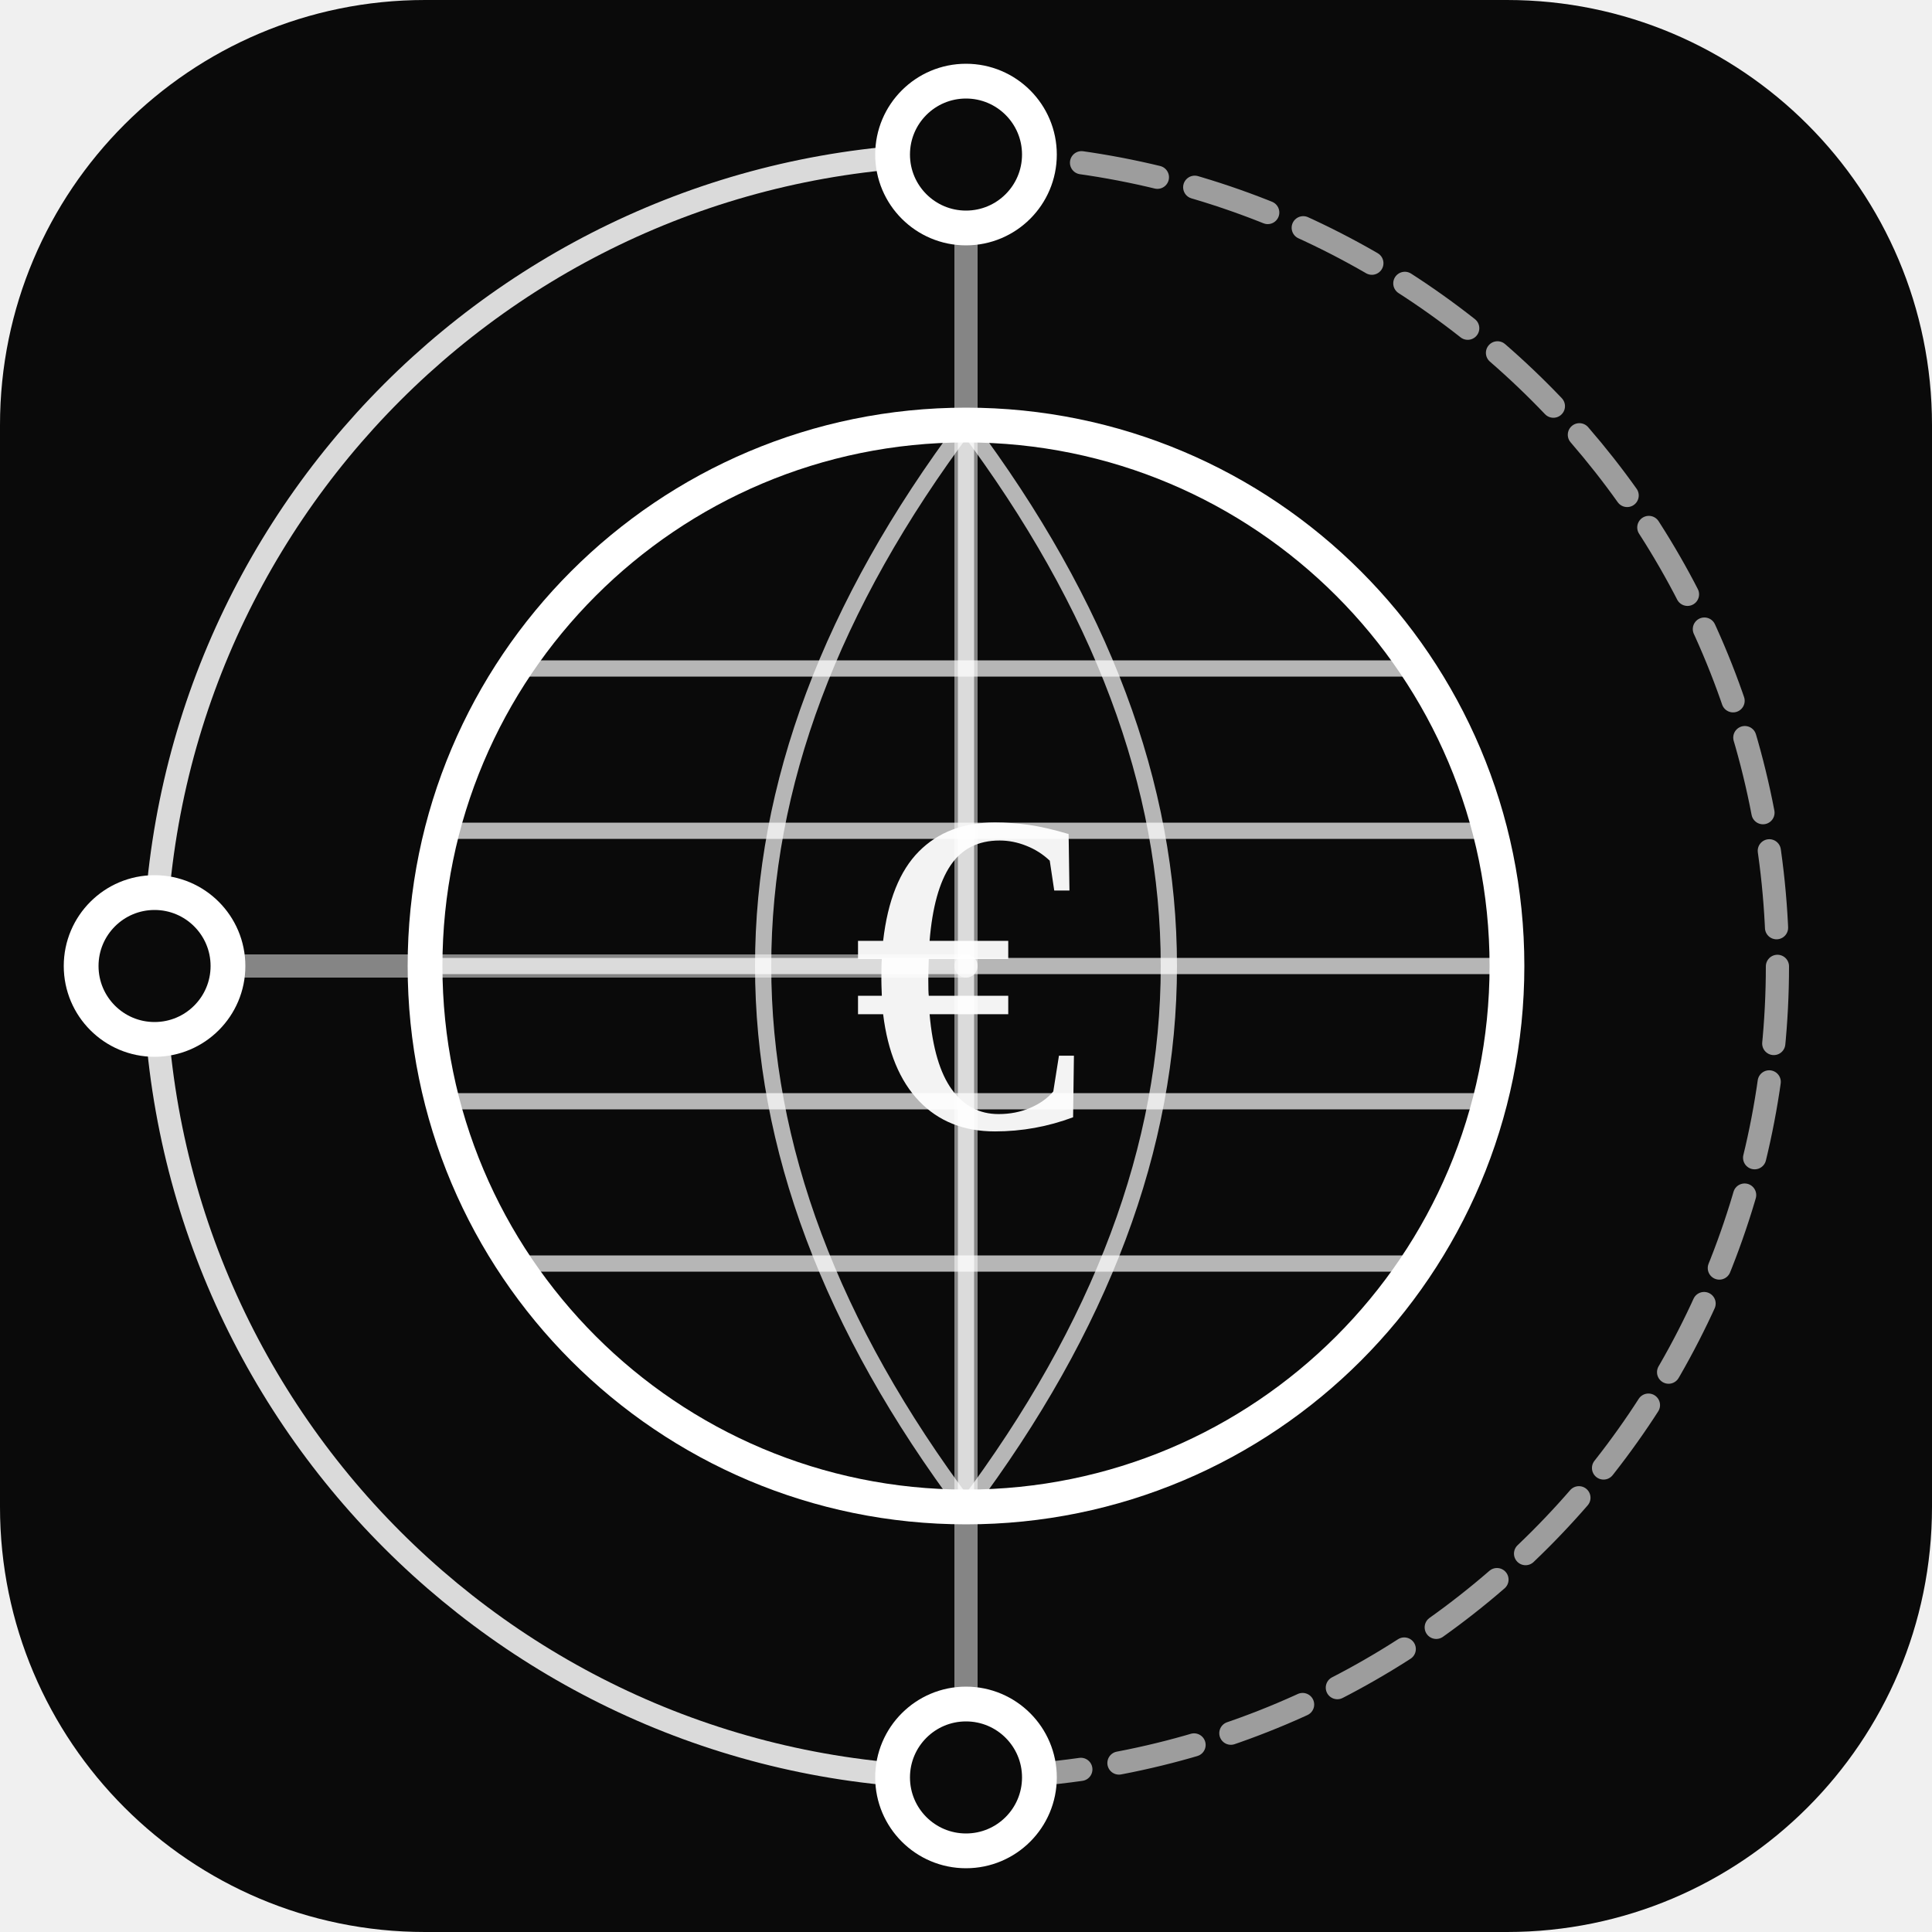
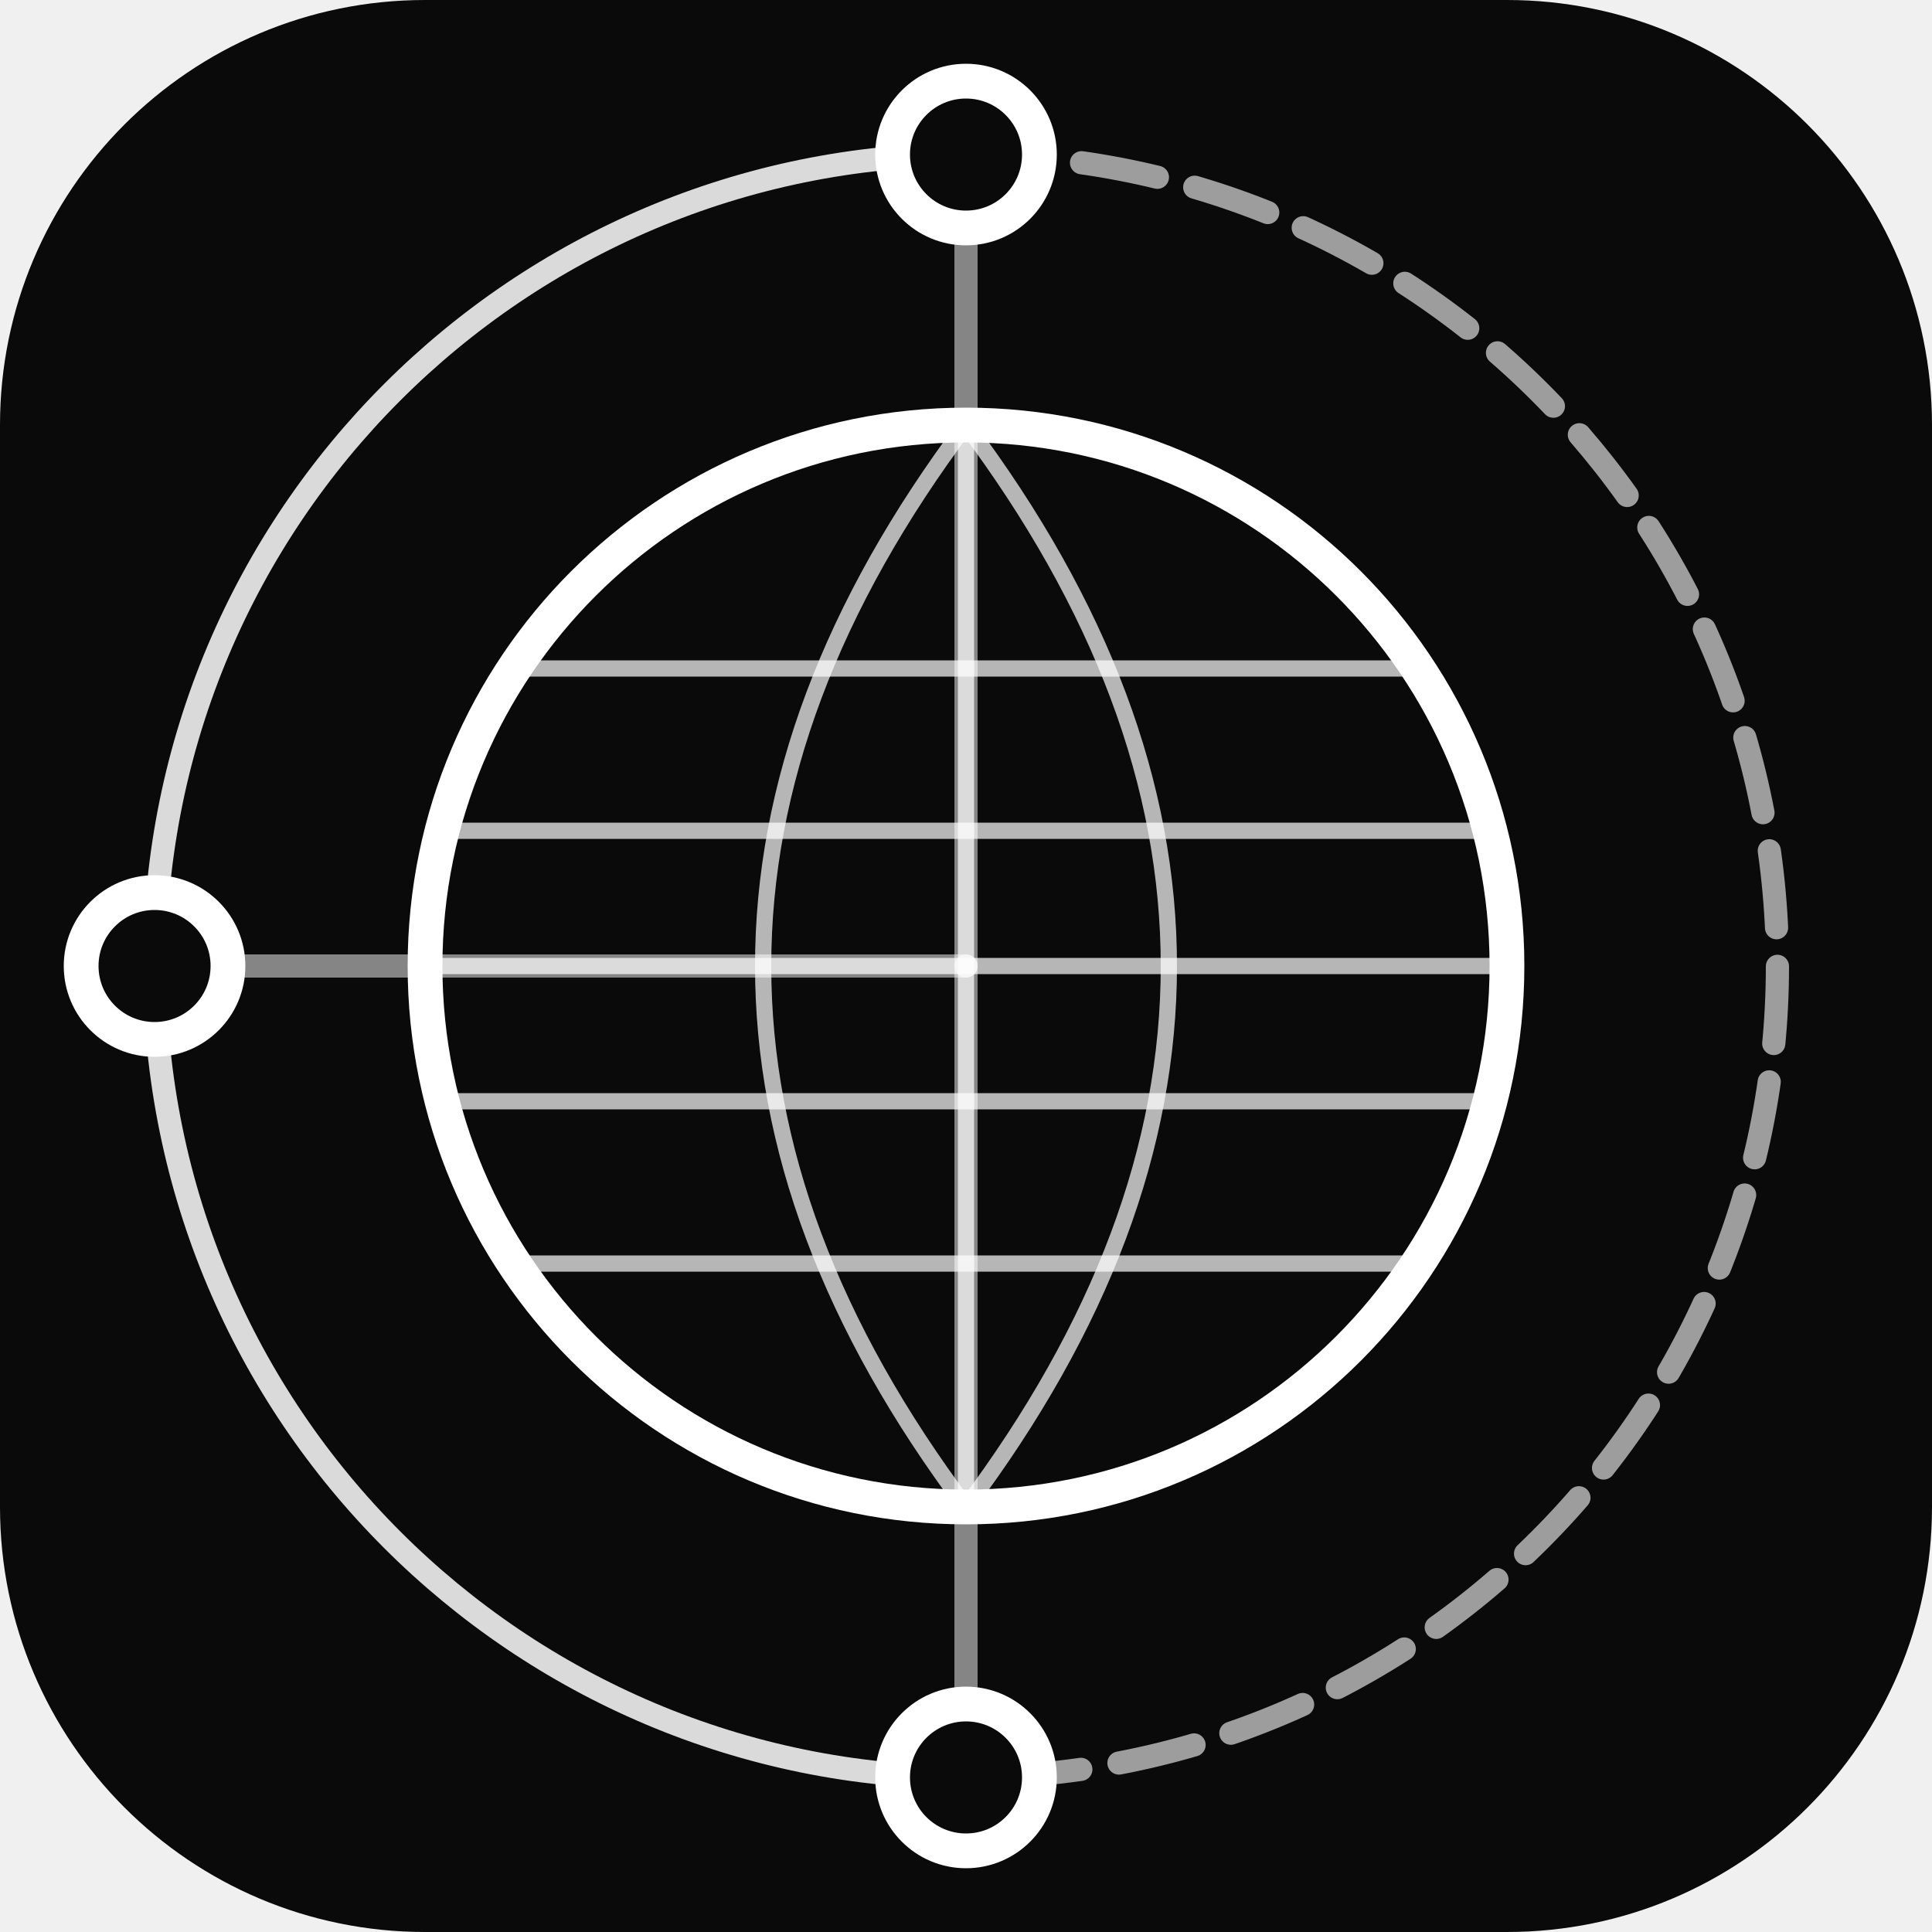
<svg xmlns="http://www.w3.org/2000/svg" width="256" height="256" viewBox="0 0 256 256">
  <rect x="0" y="0" width="256" height="256" rx="56.32" ry="56.32" fill="#0a0a0a" />
  <g stroke="white" fill="none" stroke-linecap="round" stroke-linejoin="round">
    <path d="M 128 20.48 A 107.52 107.52 0 0 0 20.48 128" stroke-width="3.072" opacity="0.85" />
    <path d="M 20.48 128 A 107.52 107.52 0 0 0 128 235.52" stroke-width="3.072" opacity="0.85" />
    <path d="M 128 20.48 A 107.52 107.52 0 0 1 128 235.52" stroke-width="3.072" opacity="0.6" stroke-dasharray="10.24 5.12" />
    <line x1="128" y1="128" x2="128" y2="20.48" stroke-width="3.072" opacity="0.5" />
    <line x1="128" y1="128" x2="20.48" y2="128" stroke-width="3.072" opacity="0.5" />
    <line x1="128" y1="128" x2="128" y2="235.52" stroke-width="3.072" opacity="0.5" />
    <circle cx="128" cy="128" r="71.68" stroke-width="4.608" />
    <line x1="68.135" y1="88.576" x2="187.865" y2="88.576" stroke-width="2.15" opacity="0.7" />
    <line x1="58.596" y1="110.08" x2="197.404" y2="110.08" stroke-width="2.15" opacity="0.7" />
    <line x1="58.596" y1="145.92" x2="197.404" y2="145.92" stroke-width="2.15" opacity="0.7" />
    <line x1="68.135" y1="167.424" x2="187.865" y2="167.424" stroke-width="2.15" opacity="0.7" />
    <line x1="56.32" y1="128" x2="199.68" y2="128" stroke-width="2.15" opacity="0.7" />
    <path d="M 128 56.32 Q 74.24 128 128 199.68" stroke-width="2.15" opacity="0.7" />
    <line x1="128" y1="56.32" x2="128" y2="199.68" stroke-width="2.15" opacity="0.7" />
    <path d="M 128 56.32 Q 181.76 128 128 199.68" stroke-width="2.15" opacity="0.7" />
    <circle cx="128" cy="20.48" r="9.728" stroke-width="4.608" fill="#0a0a0a" />
    <circle cx="20.48" cy="128" r="9.728" stroke-width="4.608" fill="#0a0a0a" />
    <circle cx="128" cy="235.52" r="9.728" stroke-width="4.608" fill="#0a0a0a" />
  </g>
-   <text x="128" y="149.325" text-anchor="middle" fill="white" font-size="60.928" font-family="Georgia, 'Times New Roman', serif" font-weight="300" opacity="0.95">€</text>
</svg>
